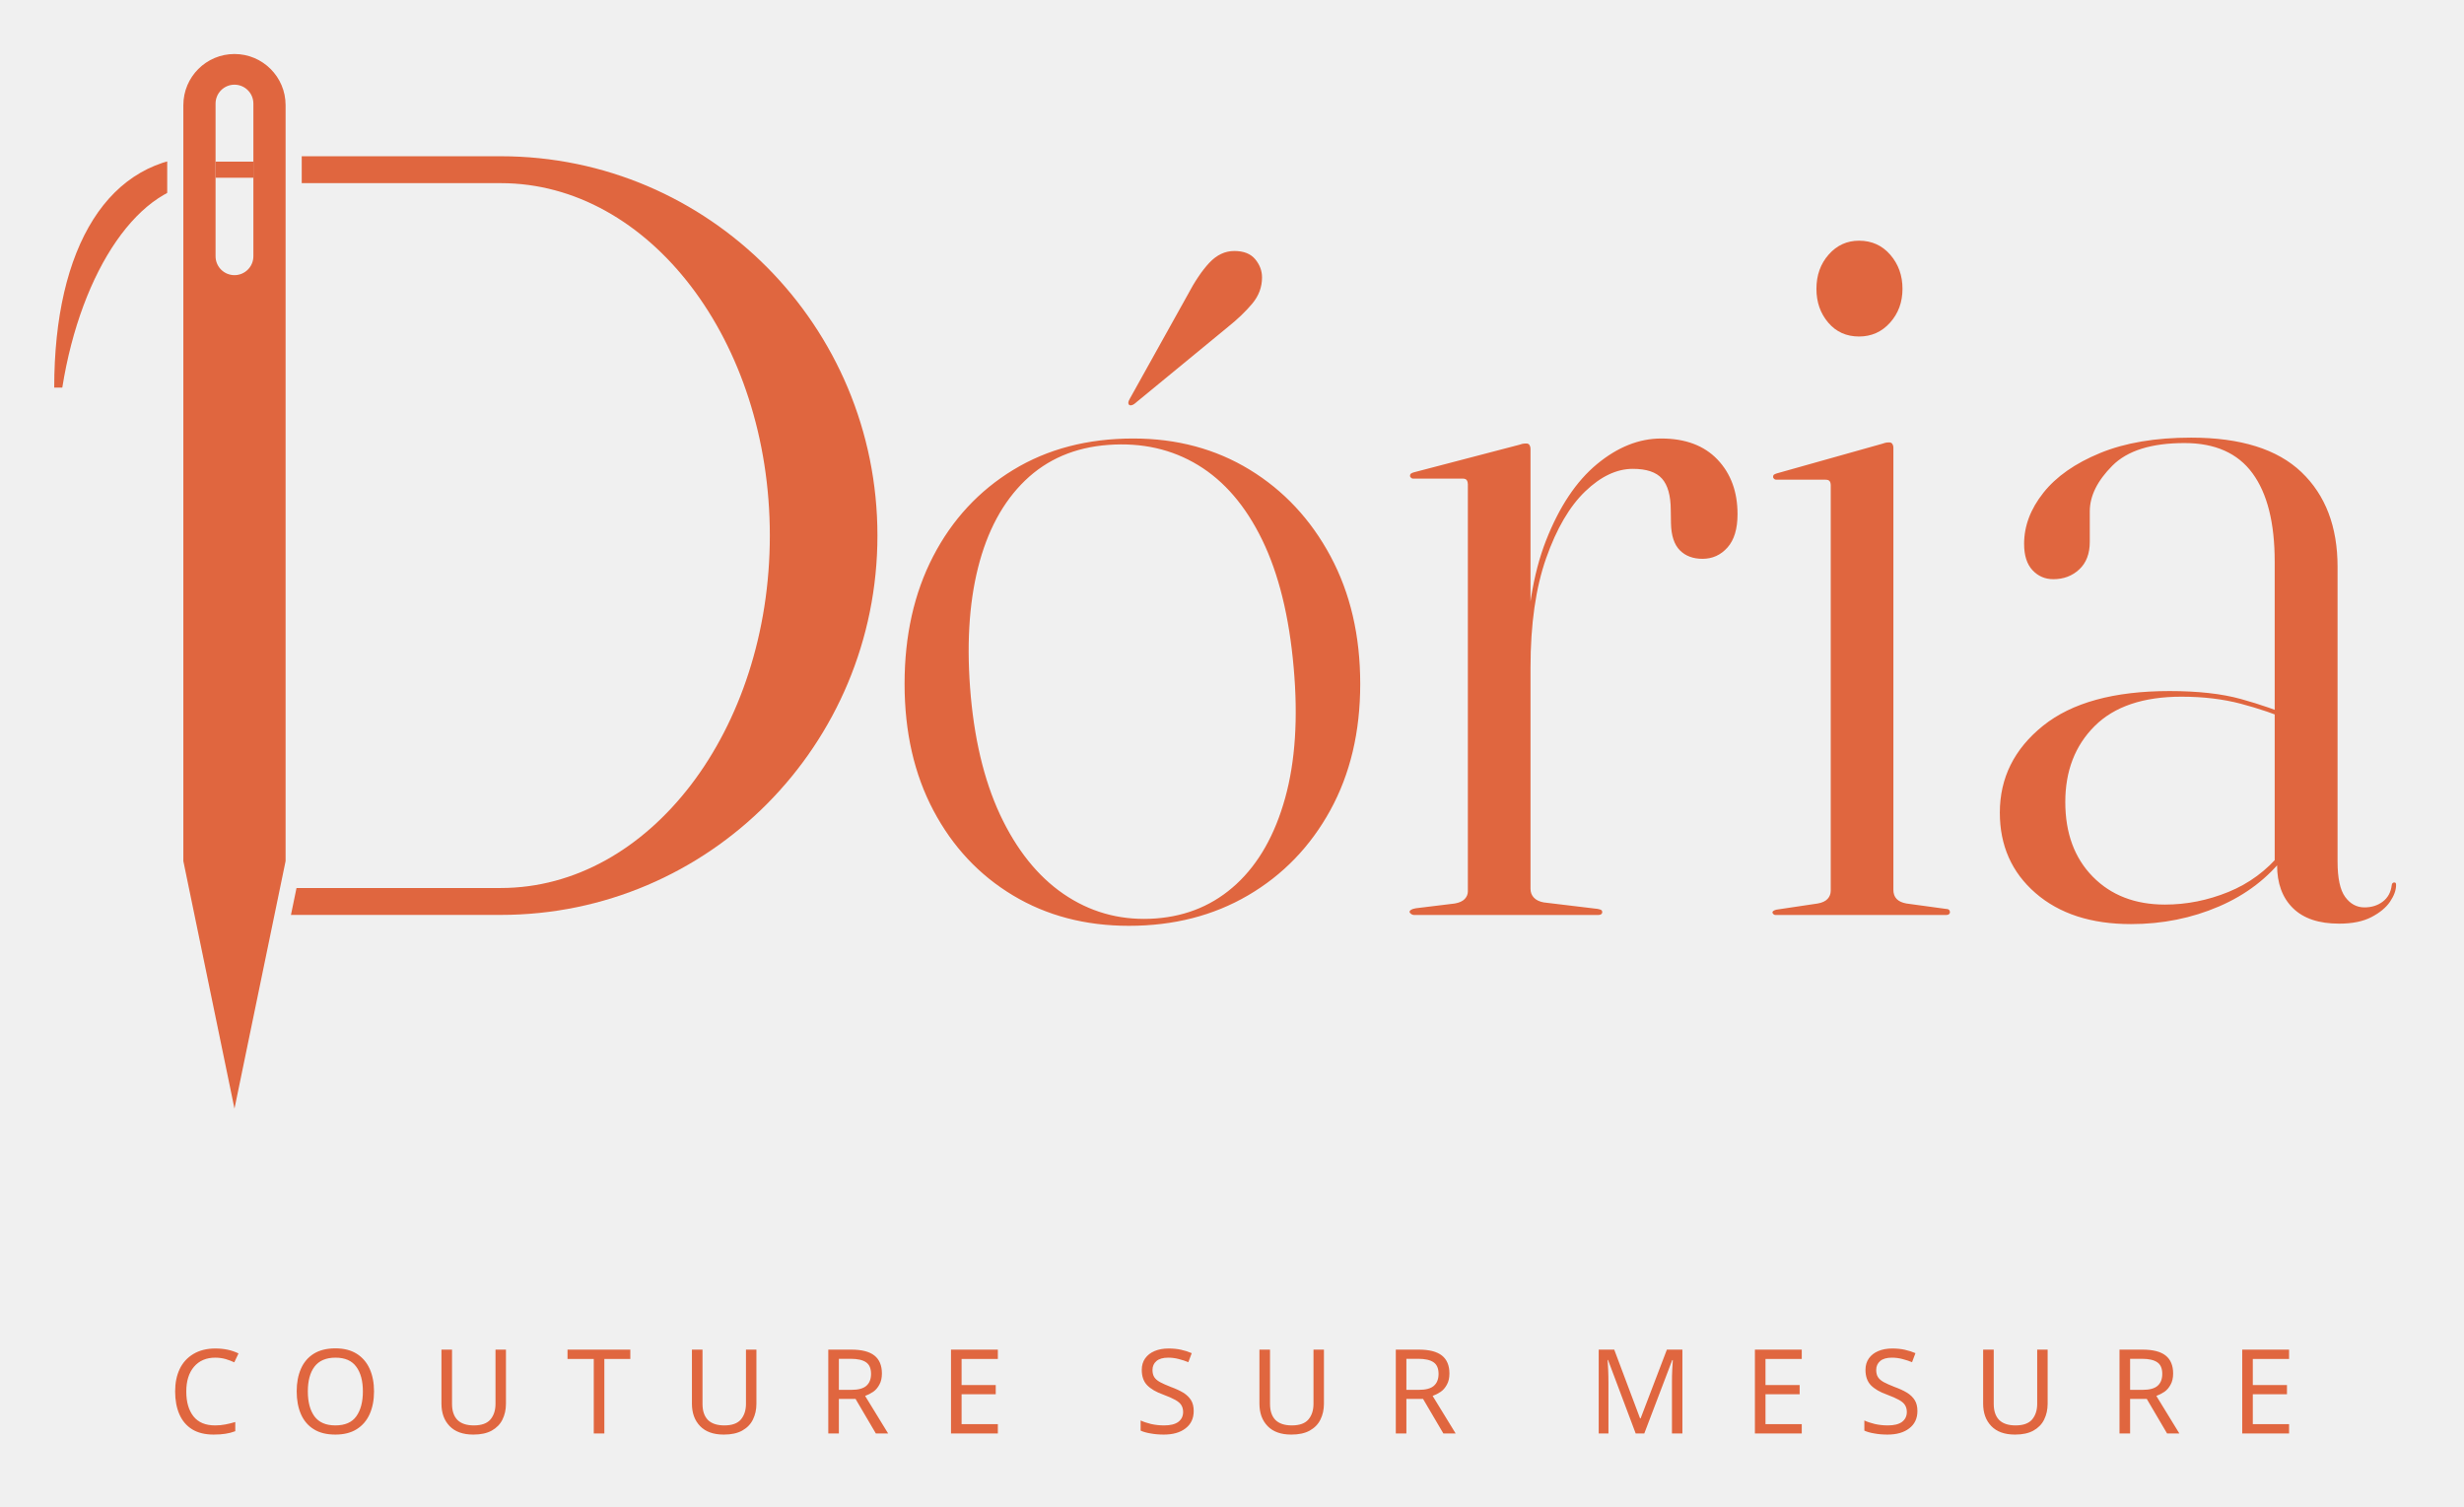
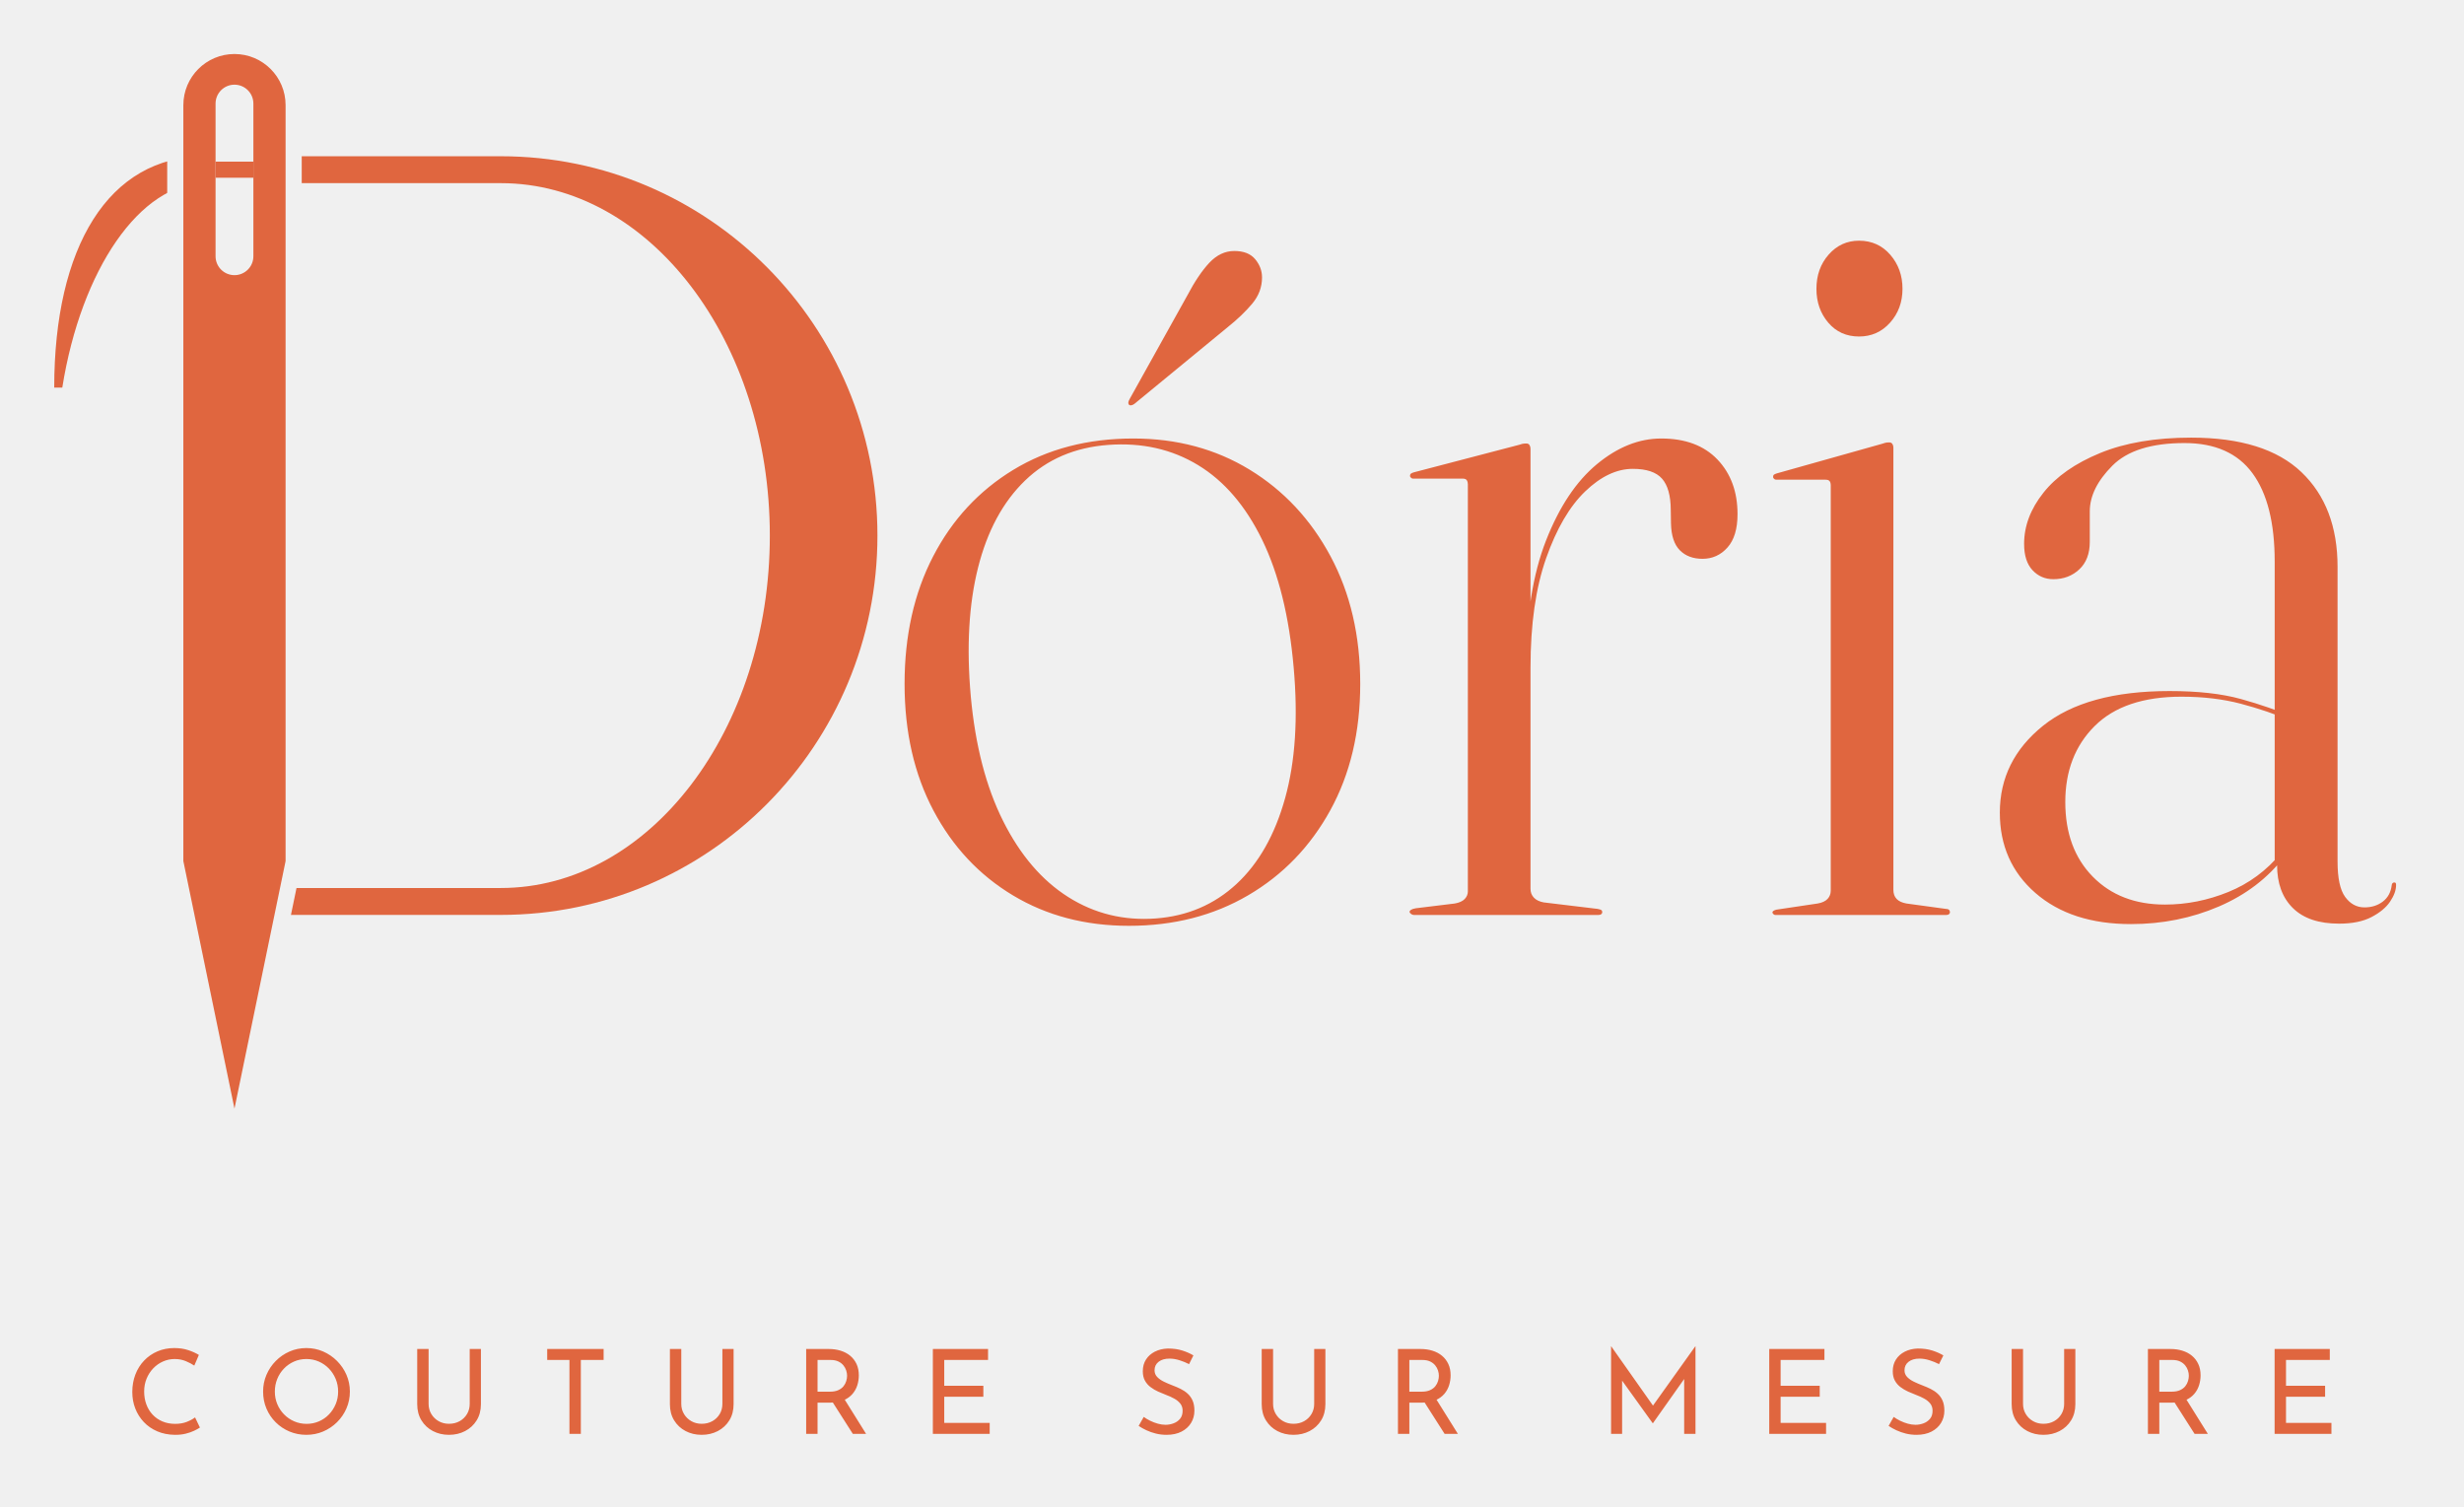
<svg xmlns="http://www.w3.org/2000/svg" viewBox="-6.0 18.7 272.8 166.8">
  <g fill="#E0663F">
    <g transform="translate(14.30,24.68) scale(0.5957)">
      <defs>
        <mask id="w9" maskUnits="userSpaceOnUse" x="-40" y="-20" width="260" height="240">
          <rect x="-40" y="-20" width="260" height="240" fill="#fff" />
          <path d="M0,9.5 A9.5,9.5 0 0 1 19,9.5 V150 L9.5,196 L0,150 Z" fill="#000" stroke="#000" stroke-width="6" stroke-linejoin="round" />
        </mask>
        <clipPath id="w9c">
          <path d="M5.985,9.215 A3.515,3.515 0 0 1 13.015,9.215 V37.585 A3.515,3.515 0 0 1 5.985,37.585 Z" />
        </clipPath>
      </defs>
      <path d="M-24,62 C-24,36 -14,19 4,19 H59 A70,70.5 0 0 1 59,160 H17 V155 H59 A50,65.5 0 0 0 59,24 H4 C-8,24 -19,40 -22.5,62 Z" fill="#E0663F" mask="url(#w9)" />
      <path d="M0,9.5 A9.5,9.5 0 0 1 19,9.5 V150 L9.5,196 L0,150 Z M5.985,9.215 A3.515,3.515 0 0 1 13.015,9.215 V37.585 A3.515,3.515 0 0 1 5.985,37.585 Z" fill="#E0663F" fill-rule="evenodd" />
      <rect x="5.985" y="20.0" width="7.03" height="3.0" fill="#E0663F" clip-path="url(#w9c)" />
    </g>
    <path d="M119.469 67.248Q126.705 67.248 132.363 70.704Q138.021 74.16 141.309 80.286Q144.597 86.412 144.597 94.416Q144.597 102.384 141.279 108.414Q137.961 114.444 132.189 117.822Q126.417 121.2 118.989 121.2Q111.753 121.2 106.143 117.828Q100.533 114.456 97.341 108.426Q94.149 102.396 94.149 94.416Q94.149 86.4 97.311 80.298Q100.473 74.196 106.179 70.722Q111.885 67.248 119.469 67.248ZM121.977 120.384Q127.209 119.988 130.899 116.568Q134.589 113.148 136.281 107.064Q137.973 100.98 137.229 92.616Q136.485 84.108 133.743 78.474Q131.001 72.84 126.645 70.194Q122.289 67.548 116.709 67.956Q111.153 68.364 107.487 71.904Q103.821 75.444 102.285 81.54Q100.749 87.636 101.481 95.808Q102.225 103.932 105.057 109.59Q107.889 115.248 112.269 118.014Q116.649 120.78 121.977 120.384ZM125.421 51.468Q126.669 49.092 127.893 47.79Q129.117 46.488 130.653 46.488Q132.213 46.488 132.969 47.4Q133.725 48.312 133.725 49.416Q133.725 51.024 132.639 52.32Q131.553 53.616 129.921 54.924L119.601 63.408Q119.469 63.516 119.283 63.564Q119.097 63.612 118.977 63.492Q118.893 63.36 118.929 63.21Q118.965 63.06 119.073 62.868ZM162.969 92.496Q162.969 84.144 165.171 78.534Q167.373 72.924 170.805 70.086Q174.237 67.248 177.921 67.248Q181.929 67.248 184.149 69.576Q186.369 71.904 186.369 75.624Q186.369 78.072 185.253 79.32Q184.137 80.568 182.493 80.568Q180.921 80.568 179.985 79.626Q179.049 78.684 179.001 76.656L178.977 75.144Q178.965 72.768 178.005 71.688Q177.045 70.608 174.777 70.608Q172.101 70.608 169.503 73.104Q166.905 75.6 165.177 80.508Q163.449 85.416 163.449 92.616ZM163.449 68.376V89.736V117.096Q163.449 117.684 163.821 118.08Q164.193 118.476 164.913 118.608L170.889 119.328Q171.201 119.388 171.297 119.46Q171.393 119.532 171.393 119.712Q171.393 119.808 171.285 119.904Q171.177 120.0 170.961 120.0H150.537Q150.369 120.0 150.213 119.874Q150.057 119.748 150.057 119.664Q150.057 119.532 150.225 119.424Q150.393 119.316 150.753 119.256L155.073 118.728Q155.817 118.596 156.165 118.23Q156.513 117.864 156.513 117.384V72.312Q156.513 72.06 156.399 71.874Q156.285 71.688 155.937 71.688H150.417Q150.321 71.688 150.213 71.586Q150.105 71.484 150.105 71.4Q150.105 71.22 150.213 71.136Q150.321 71.052 150.537 70.992L162.201 67.944Q162.549 67.824 162.711 67.812Q162.873 67.8 162.993 67.8Q163.233 67.8 163.341 67.98Q163.449 68.16 163.449 68.376ZM203.625 68.232V117.216Q203.625 117.84 203.979 118.218Q204.333 118.596 205.065 118.728L209.361 119.316Q209.685 119.328 209.787 119.43Q209.889 119.532 209.889 119.712Q209.889 119.808 209.787 119.904Q209.685 120.0 209.481 120.0H190.545Q190.449 120.0 190.341 119.904Q190.233 119.808 190.233 119.712Q190.233 119.628 190.335 119.55Q190.437 119.472 190.665 119.412L195.249 118.728Q195.993 118.596 196.341 118.218Q196.689 117.84 196.689 117.312V72.384Q196.689 72.144 196.569 71.976Q196.449 71.808 196.101 71.808H190.641Q190.509 71.808 190.407 71.706Q190.305 71.604 190.305 71.508Q190.305 71.316 190.413 71.244Q190.521 71.172 190.713 71.112L202.365 67.836Q202.749 67.704 202.899 67.692Q203.049 67.68 203.169 67.68Q203.397 67.68 203.511 67.848Q203.625 68.016 203.625 68.232ZM199.821 55.956Q197.721 55.956 196.413 54.42Q195.105 52.884 195.105 50.676Q195.105 48.42 196.461 46.884Q197.817 45.348 199.821 45.348Q201.933 45.348 203.283 46.908Q204.633 48.468 204.633 50.676Q204.633 52.884 203.259 54.42Q201.885 55.956 199.821 55.956ZM246.105 114.468V114.204L245.841 114.408V80.88Q245.841 74.448 243.387 71.1Q240.933 67.752 235.857 67.752Q230.361 67.752 227.865 70.26Q225.369 72.768 225.369 75.312V78.696Q225.369 80.652 224.205 81.738Q223.041 82.824 221.337 82.824Q219.957 82.824 219.027 81.828Q218.097 80.832 218.097 78.912Q218.097 75.948 220.233 73.254Q222.369 70.56 226.515 68.856Q230.661 67.152 236.589 67.152Q244.797 67.152 248.799 70.968Q252.801 74.784 252.801 81.456V114.072Q252.801 116.856 253.647 118.008Q254.493 119.16 255.777 119.16Q256.965 119.16 257.811 118.518Q258.657 117.876 258.801 116.688Q258.813 116.532 258.903 116.466Q258.993 116.4 259.065 116.4Q259.197 116.4 259.239 116.466Q259.281 116.532 259.281 116.688Q259.281 117.54 258.615 118.524Q257.949 119.508 256.551 120.234Q255.153 120.96 252.969 120.96Q249.609 120.96 247.857 119.238Q246.105 117.516 246.105 114.468ZM215.409 108.672Q215.409 102.9 220.191 99.054Q224.973 95.208 234.201 95.208Q238.917 95.208 242.103 96.09Q245.289 96.972 248.001 98.136L247.689 98.52Q245.049 97.392 242.085 96.612Q239.121 95.832 235.521 95.832Q229.185 95.832 225.921 99.072Q222.657 102.312 222.657 107.496Q222.657 112.656 225.693 115.752Q228.729 118.848 233.697 118.848Q237.285 118.848 240.717 117.45Q244.149 116.052 246.525 113.16L246.981 113.448Q244.197 117.108 239.667 119.058Q235.137 121.008 229.929 121.008Q223.317 121.008 219.363 117.576Q215.409 114.144 215.409 108.672Z" />
  </g>
-   <text x="130.4" y="177.4" text-anchor="middle" font-family="Josefin Sans, Futura, sans-serif" font-size="13" letter-spacing="5.5" fill="#E0663F">COUTURE SUR MESURE</text>
+   <path fill="#E0663F" d="M8.255 -0.702Q8.027 -0.546 7.621 -0.351Q7.215 -0.156 6.675 -0.023Q6.136 0.11 5.493 0.104Q4.401 0.091 3.526 -0.286Q2.652 -0.663 2.038 -1.316Q1.424 -1.969 1.095 -2.818Q0.767 -3.666 0.767 -4.628Q0.767 -5.681 1.108 -6.571Q1.45 -7.462 2.077 -8.118Q2.704 -8.775 3.556 -9.139Q4.407 -9.503 5.421 -9.503Q6.266 -9.503 6.955 -9.275Q7.644 -9.048 8.138 -8.742L7.631 -7.56Q7.241 -7.826 6.685 -8.057Q6.13 -8.288 5.46 -8.288Q4.777 -8.288 4.163 -8.015Q3.549 -7.742 3.081 -7.251Q2.613 -6.76 2.346 -6.107Q2.08 -5.453 2.08 -4.693Q2.08 -3.932 2.32 -3.276Q2.561 -2.619 3.013 -2.135Q3.464 -1.651 4.098 -1.381Q4.732 -1.111 5.519 -1.111Q6.24 -1.111 6.796 -1.329Q7.352 -1.547 7.716 -1.826ZM15.249 -4.69Q15.249 -5.668 15.62 -6.536Q15.99 -7.403 16.65 -8.073Q17.31 -8.742 18.179 -9.123Q19.048 -9.503 20.041 -9.503Q21.028 -9.503 21.898 -9.122Q22.768 -8.742 23.435 -8.073Q24.102 -7.403 24.479 -6.536Q24.856 -5.668 24.856 -4.688Q24.856 -3.695 24.479 -2.826Q24.102 -1.956 23.436 -1.297Q22.769 -0.637 21.899 -0.266Q21.028 0.104 20.04 0.104Q19.045 0.104 18.177 -0.26Q17.31 -0.624 16.65 -1.277Q15.99 -1.93 15.62 -2.801Q15.249 -3.672 15.249 -4.69ZM16.549 -4.683Q16.549 -3.939 16.82 -3.293Q17.091 -2.646 17.574 -2.155Q18.057 -1.664 18.694 -1.388Q19.332 -1.111 20.066 -1.111Q20.8 -1.111 21.434 -1.388Q22.068 -1.664 22.541 -2.155Q23.015 -2.647 23.285 -3.294Q23.556 -3.941 23.556 -4.687Q23.556 -5.434 23.283 -6.087Q23.01 -6.741 22.532 -7.235Q22.053 -7.729 21.417 -8.008Q20.78 -8.288 20.046 -8.288Q19.302 -8.288 18.666 -8.006Q18.031 -7.724 17.553 -7.226Q17.075 -6.728 16.812 -6.074Q16.549 -5.421 16.549 -4.683ZM33.572 -3.328Q33.572 -2.697 33.875 -2.197Q34.177 -1.696 34.687 -1.407Q35.197 -1.118 35.828 -1.118Q36.491 -1.118 37.008 -1.407Q37.525 -1.696 37.824 -2.197Q38.123 -2.697 38.123 -3.328V-9.399H39.364V-3.289Q39.364 -2.262 38.893 -1.498Q38.421 -0.734 37.619 -0.315Q36.816 0.104 35.828 0.104Q34.846 0.104 34.047 -0.315Q33.248 -0.734 32.78 -1.498Q32.312 -2.262 32.312 -3.289V-9.399H33.572ZM46.703 -9.399H52.949V-8.184H50.427V0.0H49.166V-8.184H46.703ZM61.548 -3.328Q61.548 -2.697 61.851 -2.197Q62.153 -1.696 62.663 -1.407Q63.173 -1.118 63.804 -1.118Q64.467 -1.118 64.984 -1.407Q65.501 -1.696 65.8 -2.197Q66.099 -2.697 66.099 -3.328V-9.399H67.34V-3.289Q67.34 -2.262 66.869 -1.498Q66.397 -0.734 65.595 -0.315Q64.792 0.104 63.804 0.104Q62.822 0.104 62.023 -0.315Q61.224 -0.734 60.756 -1.498Q60.288 -2.262 60.288 -3.289V-9.399H61.548ZM77.876 -9.399Q78.585 -9.399 79.193 -9.21Q79.8 -9.022 80.249 -8.651Q80.697 -8.281 80.951 -7.738Q81.204 -7.196 81.204 -6.481Q81.204 -5.928 81.039 -5.392Q80.873 -4.856 80.499 -4.42Q80.125 -3.985 79.521 -3.721Q78.916 -3.458 78.026 -3.458H76.635V0.0H75.374V-9.399ZM78 -4.673Q78.559 -4.673 78.929 -4.842Q79.3 -5.011 79.511 -5.278Q79.722 -5.544 79.813 -5.85Q79.904 -6.156 79.904 -6.435Q79.904 -6.721 79.807 -7.023Q79.709 -7.326 79.495 -7.589Q79.28 -7.852 78.933 -8.018Q78.585 -8.184 78.091 -8.184H76.635V-4.673ZM79.547 -3.946 82.01 0.0H80.542L78.046 -3.913ZM89.401 -9.399H95.511V-8.184H90.662V-5.33H94.991V-4.115H90.662V-1.215H95.693V0.0H89.401ZM117.767 -7.722Q117.292 -7.969 116.717 -8.151Q116.142 -8.333 115.602 -8.333Q114.842 -8.333 114.393 -7.982Q113.945 -7.631 113.945 -7.04Q113.945 -6.61 114.234 -6.305Q114.523 -5.999 114.988 -5.775Q115.453 -5.551 115.966 -5.356Q116.402 -5.193 116.831 -4.982Q117.26 -4.771 117.604 -4.462Q117.949 -4.153 118.154 -3.695Q118.358 -3.237 118.358 -2.567Q118.358 -1.82 117.988 -1.212Q117.617 -0.604 116.928 -0.25Q116.239 0.104 115.278 0.104Q114.66 0.104 114.094 -0.036Q113.529 -0.176 113.045 -0.403Q112.561 -0.631 112.184 -0.884L112.749 -1.878Q113.061 -1.651 113.464 -1.453Q113.867 -1.254 114.309 -1.131Q114.751 -1.007 115.161 -1.007Q115.609 -1.007 116.045 -1.167Q116.48 -1.326 116.766 -1.667Q117.052 -2.008 117.052 -2.561Q117.052 -3.036 116.795 -3.357Q116.539 -3.679 116.126 -3.907Q115.713 -4.134 115.239 -4.31Q114.797 -4.479 114.342 -4.683Q113.887 -4.888 113.5 -5.181Q113.113 -5.473 112.879 -5.899Q112.645 -6.325 112.645 -6.936Q112.645 -7.683 112.999 -8.235Q113.354 -8.788 113.981 -9.106Q114.608 -9.425 115.42 -9.451Q116.324 -9.451 117.019 -9.23Q117.715 -9.009 118.248 -8.69ZM127.068 -3.328Q127.068 -2.697 127.371 -2.197Q127.673 -1.696 128.183 -1.407Q128.693 -1.118 129.324 -1.118Q129.987 -1.118 130.504 -1.407Q131.021 -1.696 131.32 -2.197Q131.619 -2.697 131.619 -3.328V-9.399H132.86V-3.289Q132.86 -2.262 132.389 -1.498Q131.917 -0.734 131.115 -0.315Q130.312 0.104 129.324 0.104Q128.342 0.104 127.543 -0.315Q126.744 -0.734 126.276 -1.498Q125.808 -2.262 125.808 -3.289V-9.399H127.068ZM143.396 -9.399Q144.105 -9.399 144.713 -9.21Q145.32 -9.022 145.769 -8.651Q146.217 -8.281 146.471 -7.738Q146.724 -7.196 146.724 -6.481Q146.724 -5.928 146.559 -5.392Q146.393 -4.856 146.019 -4.42Q145.645 -3.985 145.041 -3.721Q144.436 -3.458 143.546 -3.458H142.155V0.0H140.894V-9.399ZM143.52 -4.673Q144.079 -4.673 144.449 -4.842Q144.82 -5.011 145.031 -5.278Q145.242 -5.544 145.333 -5.85Q145.424 -6.156 145.424 -6.435Q145.424 -6.721 145.327 -7.023Q145.229 -7.326 145.015 -7.589Q144.8 -7.852 144.453 -8.018Q144.105 -8.184 143.611 -8.184H142.155V-4.673ZM145.067 -3.946 147.53 0.0H146.062L143.566 -3.913ZM164.489 0.0V-9.698H164.502L169.435 -2.698L168.896 -2.808L173.816 -9.698H173.836V0.0H172.582V-6.838L172.666 -6.195L169.123 -1.183H169.097L165.496 -6.195L165.711 -6.786V0.0ZM182 -9.399H188.11V-8.184H183.261V-5.33H187.59V-4.115H183.261V-1.215H188.292V0.0H182ZM200.798 -7.722Q200.323 -7.969 199.748 -8.151Q199.173 -8.333 198.633 -8.333Q197.873 -8.333 197.424 -7.982Q196.976 -7.631 196.976 -7.04Q196.976 -6.61 197.265 -6.305Q197.554 -5.999 198.019 -5.775Q198.484 -5.551 198.997 -5.356Q199.433 -5.193 199.862 -4.982Q200.291 -4.771 200.635 -4.462Q200.98 -4.153 201.185 -3.695Q201.389 -3.237 201.389 -2.567Q201.389 -1.82 201.019 -1.212Q200.648 -0.604 199.959 -0.25Q199.27 0.104 198.309 0.104Q197.691 0.104 197.125 -0.036Q196.56 -0.176 196.076 -0.403Q195.592 -0.631 195.215 -0.884L195.78 -1.878Q196.092 -1.651 196.495 -1.453Q196.898 -1.254 197.34 -1.131Q197.782 -1.007 198.192 -1.007Q198.64 -1.007 199.076 -1.167Q199.511 -1.326 199.797 -1.667Q200.083 -2.008 200.083 -2.561Q200.083 -3.036 199.826 -3.357Q199.57 -3.679 199.157 -3.907Q198.744 -4.134 198.27 -4.31Q197.828 -4.479 197.373 -4.683Q196.918 -4.888 196.531 -5.181Q196.144 -5.473 195.91 -5.899Q195.676 -6.325 195.676 -6.936Q195.676 -7.683 196.03 -8.235Q196.385 -8.788 197.012 -9.106Q197.639 -9.425 198.451 -9.451Q199.355 -9.451 200.05 -9.23Q200.746 -9.009 201.279 -8.69ZM210.099 -3.328Q210.099 -2.697 210.402 -2.197Q210.704 -1.696 211.214 -1.407Q211.724 -1.118 212.355 -1.118Q213.018 -1.118 213.535 -1.407Q214.052 -1.696 214.351 -2.197Q214.65 -2.697 214.65 -3.328V-9.399H215.891V-3.289Q215.891 -2.262 215.42 -1.498Q214.948 -0.734 214.146 -0.315Q213.343 0.104 212.355 0.104Q211.373 0.104 210.574 -0.315Q209.775 -0.734 209.307 -1.498Q208.839 -2.262 208.839 -3.289V-9.399H210.099ZM226.427 -9.399Q227.136 -9.399 227.744 -9.21Q228.351 -9.022 228.8 -8.651Q229.248 -8.281 229.502 -7.738Q229.755 -7.196 229.755 -6.481Q229.755 -5.928 229.59 -5.392Q229.424 -4.856 229.05 -4.42Q228.676 -3.985 228.072 -3.721Q227.467 -3.458 226.577 -3.458H225.186V0.0H223.925V-9.399ZM226.551 -4.673Q227.11 -4.673 227.48 -4.842Q227.851 -5.011 228.062 -5.278Q228.273 -5.544 228.364 -5.85Q228.455 -6.156 228.455 -6.435Q228.455 -6.721 228.358 -7.023Q228.26 -7.326 228.046 -7.589Q227.831 -7.852 227.484 -8.018Q227.136 -8.184 226.642 -8.184H225.186V-4.673ZM228.098 -3.946 230.561 0.0H229.093L226.597 -3.913ZM237.952 -9.399H244.062V-8.184H239.213V-5.33H243.542V-4.115H239.213V-1.215H244.244V0.0H237.952Z" transform="translate(7.88,177.45)" />
</svg>
